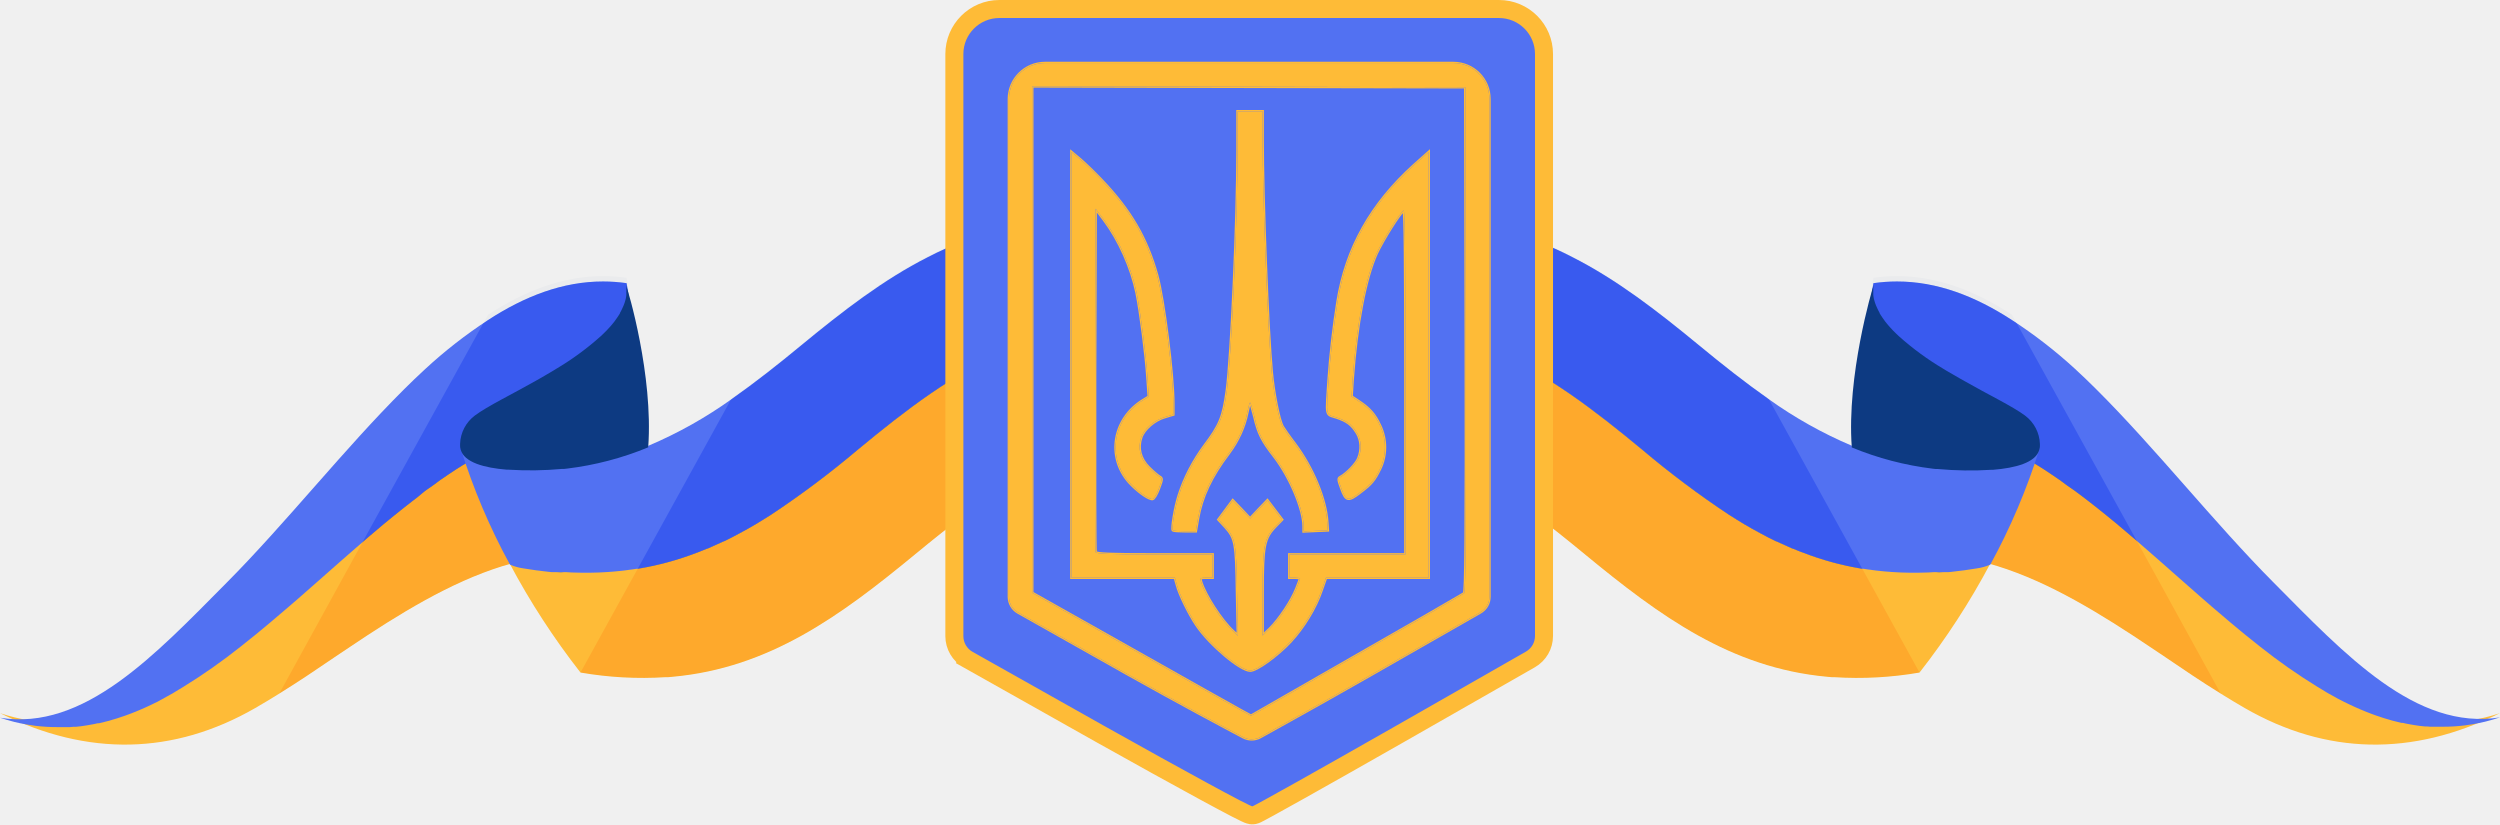
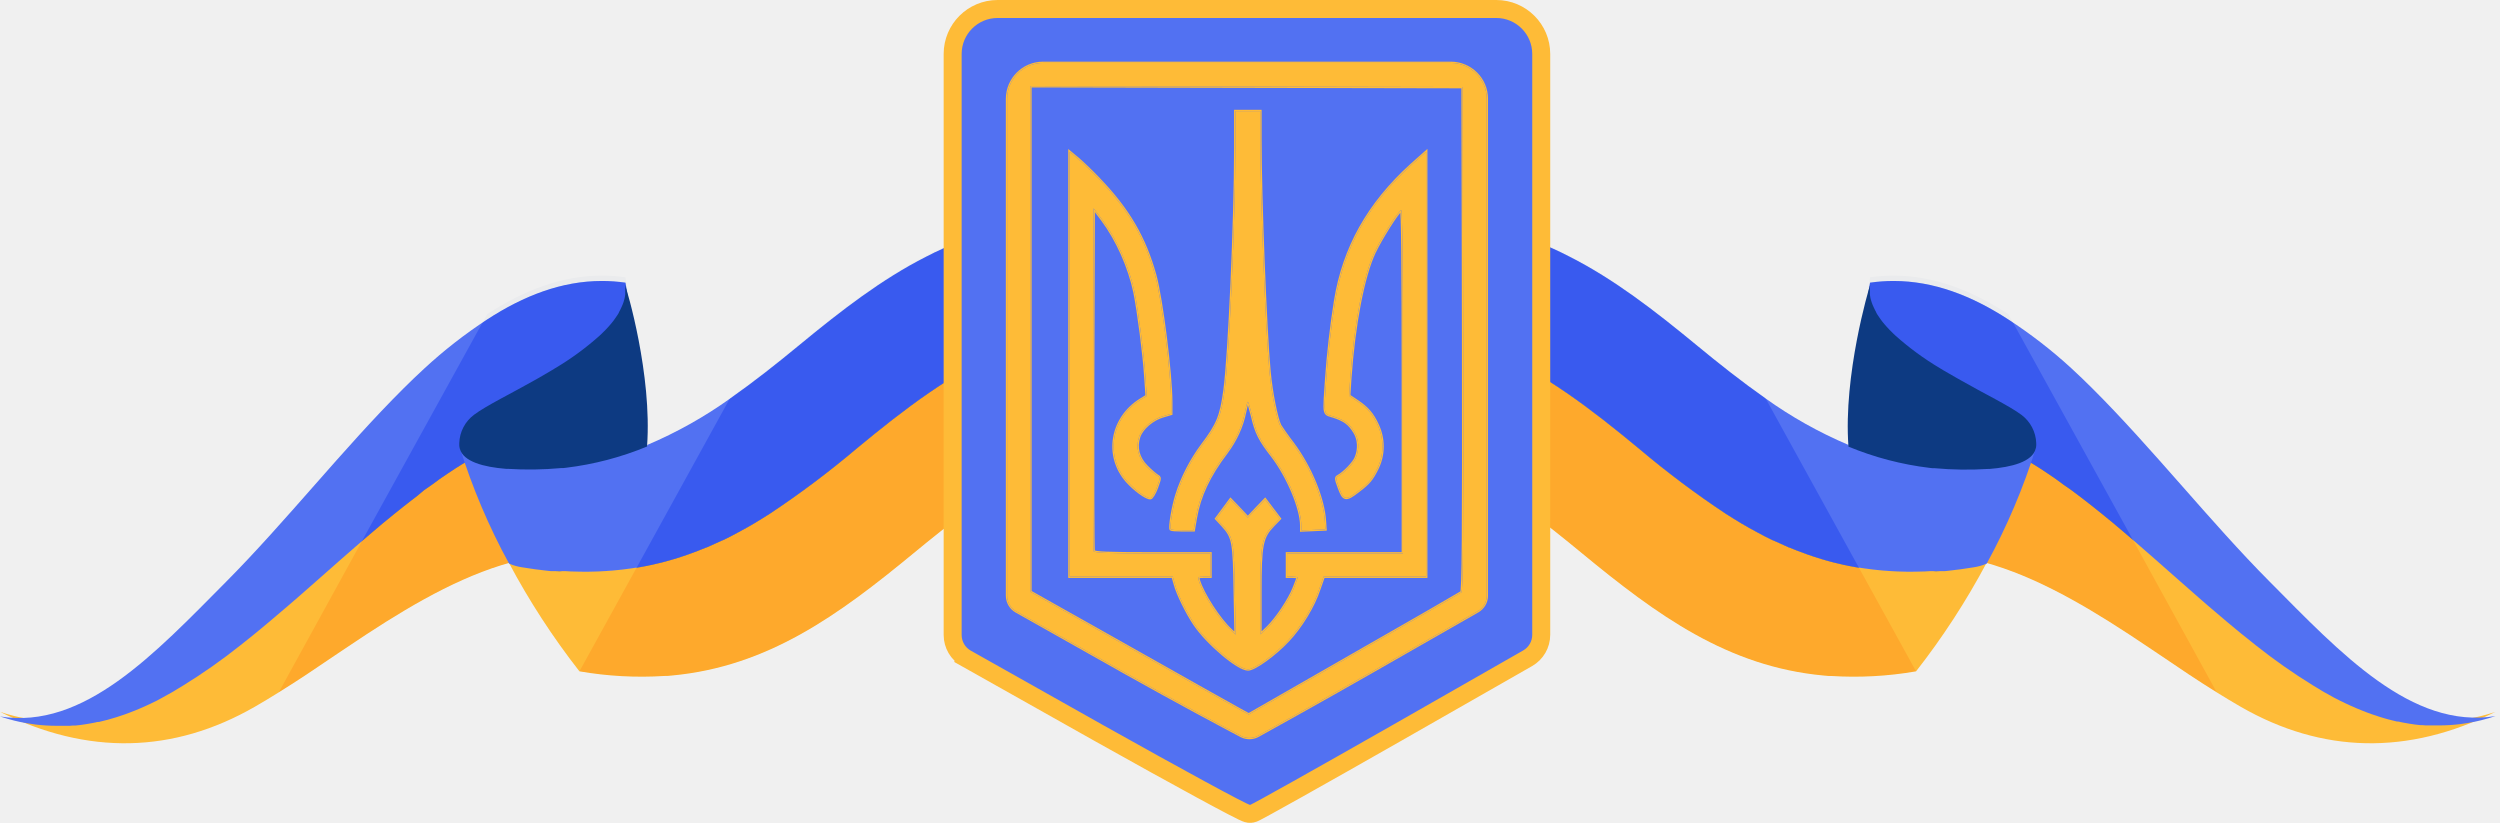
- <svg xmlns="http://www.w3.org/2000/svg" width="555" height="183" viewBox="0 0 555 183" fill="none">
+ <svg xmlns="http://www.w3.org/2000/svg" width="556" height="183" viewBox="0 0 556 183" fill="none">
  <path d="M145.237 126.778C135.964 122.805 125.639 122.006 115.866 124.505C104.255 127.225 92.91 133.619 81.601 141.016C79.185 142.599 76.768 144.243 74.352 145.85C70.232 148.666 66.124 151.422 61.992 153.984C60.212 155.096 58.436 156.164 56.664 157.187C38.541 167.606 19.451 168.005 0.035 158.324C1.098 158.686 2.174 158.988 3.225 159.254L4.433 159.532C5.641 159.774 6.849 159.979 7.973 160.124C9.529 160.313 11.094 160.406 12.661 160.402H13.652C13.99 160.402 14.316 160.402 14.654 160.402H14.884H15.573H15.983H16.261H16.563H16.648L17.397 160.33L17.868 160.269C18.279 160.269 18.69 160.161 19.076 160.088C19.463 160.016 19.717 159.992 20.043 159.919L20.575 159.822L21.082 159.714C21.251 159.714 21.42 159.641 21.59 159.605H21.843H22.085C22.653 159.472 23.293 159.327 23.8 159.17C24.308 159.012 25.093 158.807 25.734 158.602C26.374 158.396 26.942 158.215 27.546 157.997L28.307 157.719L28.597 157.61L28.899 157.502L29.588 157.224C30.422 156.897 31.243 156.547 32.077 156.172L33.152 155.677L34.674 154.939L35.883 154.287L37.091 153.61L37.369 153.465L37.864 153.187L38.347 152.909C38.77 152.667 39.193 152.425 39.556 152.171L39.737 152.075L40.462 151.628C44.881 148.908 49.134 145.925 53.196 142.696C54.259 141.862 55.335 141.003 56.398 140.133L57.485 139.239C58.202 138.659 58.915 138.066 59.624 137.462C61.049 136.27 62.471 135.061 63.889 133.836L66.015 131.987C67.441 130.778 68.854 129.509 70.28 128.24L72.406 126.367L75.669 123.49L78.798 120.758L81.661 118.281L84.199 116.129L85.975 114.655L87.328 113.543C88.089 112.926 88.85 112.334 89.623 111.706L91.436 110.291L92.511 109.47L92.898 109.167C93.345 108.829 93.792 108.491 94.239 108.176C94.686 107.862 95.217 107.439 95.713 107.089L95.979 106.907L97.477 105.735L98.455 105.07L99.555 104.333C100.159 103.922 100.763 103.523 101.379 103.124L102.745 102.266C103.385 101.867 104.025 101.492 104.666 101.118L105.874 100.441L106.381 100.163C106.84 99.897 107.312 99.655 107.771 99.413C108.23 99.172 108.786 98.882 109.293 98.628L109.498 98.531L110.707 97.939L111.25 97.685C111.77 97.443 112.289 97.226 112.797 97.008L114.198 96.416L115.008 96.102L116.458 95.57C116.627 95.499 116.8 95.438 116.977 95.389C117.569 95.171 118.185 94.978 118.765 94.796C119.031 94.724 119.285 94.639 119.551 94.579C120.251 94.373 120.952 94.192 121.653 94.023L122.354 93.866L123.26 93.672L124.19 93.503L125.133 93.346L126.075 93.213H126.546L127.162 93.141H127.319H127.501H128.371C128.709 93.141 129.059 93.141 129.41 93.068C133.765 92.856 138.125 93.367 142.313 94.579L145.237 126.778Z" fill="#FEBB37" />
  <path d="M140.224 73.56C138.291 81.863 132.878 88.837 129.35 94.107C129 94.107 128.65 94.107 128.311 94.179H127.441H127.26H127.103L126.487 94.252H126.016L125.073 94.385L124.131 94.542L123.201 94.711L122.294 94.904L121.594 95.062C120.893 95.231 120.192 95.412 119.491 95.618C119.226 95.678 118.972 95.763 118.706 95.835C118.114 96.016 117.498 96.21 116.918 96.427C116.741 96.477 116.568 96.537 116.398 96.609L114.948 97.141L114.139 97.455L112.737 98.047C112.23 98.265 111.711 98.482 111.191 98.724L110.647 98.978L109.439 99.57L109.234 99.667C108.726 99.92 108.219 100.174 107.711 100.452C107.204 100.73 106.781 100.936 106.322 101.202L105.814 101.48L104.606 102.156C103.966 102.531 103.326 102.906 102.685 103.305L101.32 104.163C100.716 104.55 100.112 104.948 99.496 105.371C98.36 106.133 97.212 106.919 96.088 107.789C95.508 108.2 94.929 108.603 94.349 108.997L92.645 110.412L91.57 111.233L89.757 112.648C88.984 113.252 88.223 113.856 87.462 114.485L86.109 115.597C85.517 116.08 84.9 116.564 84.333 117.071L81.795 119.223L78.932 121.7L75.803 124.432L72.54 127.309L70.414 129.182L66.149 132.929L64.047 134.742C62.629 135.975 61.208 137.183 59.782 138.368C59.073 138.972 58.36 139.564 57.643 140.145L56.556 141.039C55.493 141.909 54.417 142.767 53.354 143.601C49.292 146.831 45.039 149.814 40.62 152.533L39.714 153.077C39.303 153.331 38.88 153.573 38.505 153.814L38.022 154.092L37.249 154.516L36.041 155.192L34.833 155.845L33.31 156.582L32.235 157.078C31.401 157.453 30.58 157.803 29.746 158.129L28.755 158.516L28.465 158.625L27.704 158.903C27.1 159.12 26.496 159.326 25.892 159.507C25.288 159.689 24.611 159.906 23.959 160.075C23.306 160.245 22.654 160.414 22.001 160.559H21.748C21.578 160.559 21.409 160.643 21.24 160.668L20.709 160.776L20.177 160.873L19.21 161.042C18.812 161.115 18.401 161.175 18.002 161.224L16.794 161.357H16.528H16.226L15.537 161.417H14.849H14.619C14.293 161.417 13.955 161.417 13.616 161.417H12.626C11.059 161.42 9.493 161.327 7.938 161.139C6.73 160.994 5.582 160.788 4.398 160.547L3.19 160.269C2.126 160.003 1.063 159.689 0 159.338C18.655 162.36 34.458 145.33 50.261 129.412C63.551 116.044 76.407 99.654 89.721 86.408C91.256 84.885 92.79 83.398 94.349 81.972C98.703 77.945 103.387 74.29 108.352 71.046C116.495 65.752 124.94 62.488 133.869 62.488C135.619 62.488 137.368 62.613 139.1 62.863C139.1 62.863 140.683 71.577 140.224 73.56Z" fill="#5271F2" />
  <g style="mix-blend-mode:soft-light" opacity="0.5">
    <path d="M145.239 126.778C135.966 122.806 125.641 122.007 115.868 124.506C104.257 127.226 92.912 133.619 81.603 141.016C79.187 142.6 76.77 144.244 74.354 145.851C70.234 148.667 66.126 151.423 61.994 153.985L81.772 118.016L108.353 69.839C116.496 64.545 124.942 61.281 133.87 61.281C135.621 61.281 137.369 61.406 139.102 61.656C139.102 61.656 140.648 70.37 140.189 72.353C138.256 80.656 132.843 87.63 129.315 92.9C133.67 92.688 138.03 93.198 142.219 94.411L145.239 126.778Z" fill="#102242" />
  </g>
  <path d="M277.502 96.766C247.853 91.786 228.582 102.809 209.202 118.159C207.197 119.742 205.179 121.386 203.161 123.054C186.5 136.785 170.806 148.255 149.432 150.237L148.345 150.334H147.801C141.472 150.738 135.117 150.393 128.869 149.306C122.938 141.723 117.682 133.634 113.162 125.133C114.121 125.552 115.134 125.836 116.171 125.979C117.985 126.321 119.816 126.571 121.656 126.728L122.465 126.813H123.009H123.504H123.891C124.314 126.813 124.713 126.886 125.099 126.898H125.22H125.679L126.887 126.97H127.02C129.658 127.08 132.3 127.044 134.934 126.861L135.925 126.789C137.326 126.68 138.691 126.523 140.033 126.33C140.427 126.281 140.83 126.221 141.241 126.148H141.41H141.555C142.195 126.04 142.836 125.931 143.464 125.798L144.986 125.484L145.602 125.339C146.074 125.242 146.533 125.121 146.992 125.012L147.91 124.77L148.744 124.541L149.529 124.311L149.904 124.202C150.931 123.888 151.945 123.562 152.96 123.199C153.697 122.945 154.422 122.679 155.147 122.389C155.872 122.099 156.355 121.918 156.984 121.652H157.056C158.264 121.144 159.473 120.601 160.62 120.045H160.681L162.408 119.186C163.617 118.582 164.764 117.978 165.924 117.289C166.516 116.963 167.133 116.624 167.664 116.286L169.368 115.246C169.948 114.896 170.576 114.533 171.083 114.171C177.804 109.716 184.259 104.873 190.415 99.667C211.945 81.899 232.025 67.903 264.755 73.378L277.502 96.766Z" fill="#FEBB37" />
  <path d="M264.828 73.5C232.098 68.025 212.017 81.961 190.487 99.788C184.331 104.995 177.876 109.838 171.156 114.292C170.588 114.655 170.02 115.017 169.44 115.368L167.737 116.407C167.169 116.746 166.528 117.084 165.997 117.411C164.789 118.063 163.665 118.704 162.481 119.308L160.753 120.166H160.693C159.485 120.722 158.276 121.266 157.129 121.774H157.056C156.452 122.028 155.848 122.281 155.22 122.511C154.591 122.741 153.77 123.067 153.033 123.321C152.018 123.683 151.003 124.01 149.976 124.324L149.601 124.433L148.816 124.662L147.982 124.892L147.064 125.134C146.605 125.243 146.146 125.363 145.675 125.46L145.059 125.605L143.536 125.919C142.908 126.052 142.268 126.161 141.627 126.27H141.482H141.313C140.91 126.342 140.508 126.403 140.105 126.451C138.764 126.645 137.399 126.802 135.997 126.911L135.006 126.983C132.372 127.166 129.731 127.202 127.093 127.092H126.96L125.752 127.019H125.292H125.172H124.592H124.35H123.939H123.553H123.057H122.514L121.704 126.935C119.916 126.741 118.079 126.5 116.219 126.185C115.182 126.043 114.17 125.758 113.21 125.339C108.713 117.113 105.042 108.461 102.252 99.51H102.337C103.098 102.411 107.677 103.596 112.606 103.994H112.969C116.93 104.242 120.905 104.186 124.857 103.825H125.304L125.957 103.753C132.152 103.004 138.217 101.414 143.983 99.027C143.983 99.027 143.983 99.027 143.983 98.942C150.517 96.17 156.725 92.684 162.493 88.548C167.652 84.922 172.726 80.921 177.873 76.667C187.14 69.028 196.141 62.078 205.988 57.086C215.976 51.874 227.079 49.162 238.344 49.182C242.997 49.198 247.64 49.602 252.226 50.39C256.399 58.045 260.599 65.748 264.828 73.5Z" fill="#5271F2" />
  <path d="M124.336 127.055L125.158 127.116H124.578L123.539 127.031L124.336 127.055Z" fill="#345BB7" />
  <path d="M143.913 98.797C143.913 98.797 143.913 98.797 143.913 98.882C138.147 101.269 132.082 102.859 125.887 103.607L125.234 103.68H124.787C120.834 104.041 116.86 104.097 112.898 103.849C123.488 104.578 134.102 102.849 143.913 98.797Z" fill="#345BB7" />
  <path d="M143.908 99.218C143.908 99.218 143.908 99.218 143.908 99.303C138.142 101.69 132.077 103.28 125.882 104.029L125.229 104.101H124.782C120.83 104.462 116.855 104.518 112.894 104.27H112.531C107.602 103.872 103.023 102.687 102.261 99.786C102.19 99.543 102.149 99.291 102.141 99.037V98.541C102.18 97.312 102.496 96.108 103.065 95.017C103.634 93.927 104.441 92.979 105.427 92.244C108.109 90.226 113.884 87.41 118.886 84.569L119.998 83.941L122.765 82.321L123.514 81.862C127.035 79.771 130.345 77.342 133.397 74.61C133.579 74.454 133.752 74.289 133.916 74.114C134.436 73.619 134.931 73.111 135.378 72.603L135.777 72.144C135.874 72.023 135.982 71.915 136.067 71.794C136.152 71.673 136.272 71.528 136.381 71.407L136.623 71.069C136.76 70.9 136.885 70.722 136.997 70.537C137.125 70.371 137.242 70.198 137.348 70.017C137.456 69.86 137.541 69.703 137.638 69.546V69.473L137.916 68.953C138.012 68.782 138.097 68.605 138.169 68.422C138.361 68.03 138.526 67.626 138.665 67.213C138.724 67.055 138.773 66.894 138.81 66.73C138.893 66.461 138.954 66.186 138.991 65.908C139.023 65.769 139.043 65.627 139.051 65.484V65.231C139.063 65.034 139.063 64.836 139.051 64.638C139.075 64.189 139.047 63.739 138.967 63.297C139.426 64.3 145.056 83.409 143.908 99.218Z" fill="#0D3A82" />
  <g style="mix-blend-mode:soft-light" opacity="0.5">
    <path d="M277.5 96.766C247.851 91.787 228.58 102.81 209.201 118.16C207.195 119.743 205.177 121.387 203.16 123.055C186.499 136.785 170.804 148.255 149.431 150.237L148.343 150.334H147.8C141.47 150.739 135.116 150.394 128.867 149.307L141.529 126.342L162.455 88.366C167.614 84.74 172.689 80.74 177.836 76.485C187.103 68.846 196.104 61.897 205.951 56.905C215.939 51.692 227.041 48.98 238.306 49C242.959 49.016 247.603 49.42 252.189 50.209C256.409 57.968 260.634 65.724 264.863 73.475L277.5 96.766Z" fill="#102242" />
  </g>
  <path d="M409.762 126.778C419.035 122.805 429.36 122.006 439.133 124.505C450.744 127.225 462.089 133.619 473.398 141.016C475.814 142.599 478.231 144.243 480.647 145.85C484.767 148.666 488.875 151.422 493.007 153.984C494.787 155.096 496.563 156.164 498.335 157.187C516.458 167.606 535.548 168.005 554.964 158.324C553.9 158.686 552.825 158.988 551.774 159.254L550.566 159.532C549.358 159.774 548.149 159.979 547.026 160.124C545.47 160.313 543.905 160.406 542.338 160.402H541.347C541.009 160.402 540.683 160.402 540.344 160.402H540.115H539.426H539.015H538.737H538.435H538.351L537.602 160.33L537.131 160.269C536.72 160.269 536.309 160.161 535.922 160.088C535.536 160.016 535.282 159.992 534.956 159.919L534.424 159.822L533.917 159.714C533.748 159.714 533.578 159.641 533.409 159.605H533.156H532.914C532.346 159.472 531.766 159.327 531.198 159.17C530.63 159.012 529.905 158.807 529.265 158.602C528.625 158.396 528.057 158.215 527.453 157.997L526.692 157.719L526.402 157.61L526.1 157.502L525.411 157.224C524.577 156.897 523.756 156.547 522.922 156.172L521.847 155.677L520.349 154.685L519.08 154.033L517.872 153.356L517.594 153.211L517.099 152.933L516.615 152.655C516.192 152.413 515.769 152.171 515.407 151.918L515.226 151.821L514.501 151.374C510.081 148.654 505.829 145.671 501.766 142.442C500.703 141.608 499.628 140.75 498.565 139.879L497.477 138.985C496.768 138.405 496.056 137.813 495.339 137.208C493.913 136.016 492.491 134.807 491.074 133.582L488.947 131.733C487.522 130.524 486.108 129.255 484.682 127.986L482.556 126.113L479.294 123.236L476.165 120.505L473.229 118.015L470.691 115.863L468.915 114.389L467.562 113.277C466.801 112.66 466.04 112.068 465.267 111.44L463.454 110.026L462.379 109.204L461.992 108.902C461.545 108.563 461.098 108.225 460.651 107.91C460.204 107.596 459.673 107.173 459.177 106.823L458.911 106.641L457.522 105.735L456.543 105.07L455.444 104.333C454.84 103.922 454.236 103.523 453.62 103.124L452.254 102.266C451.614 101.867 450.974 101.492 450.333 101.118L449.125 100.441L448.618 100.163C448.158 99.897 447.687 99.655 447.228 99.413C446.769 99.172 446.213 98.882 445.706 98.628L445.5 98.531L444.292 97.939L443.748 97.685C443.229 97.443 442.709 97.226 442.202 97.008L440.8 96.416L439.991 96.102L438.541 95.57C438.372 95.499 438.198 95.438 438.022 95.389C437.43 95.171 436.813 94.978 436.233 94.796C435.968 94.724 435.714 94.639 435.448 94.579C434.747 94.373 434.047 94.192 433.346 94.023L432.645 93.866L431.739 93.672L430.809 93.503L429.866 93.346L428.924 93.213H428.453L427.836 93.141H427.679H427.498H426.628C426.29 93.141 425.94 93.141 425.589 93.068C421.234 92.856 416.874 93.367 412.686 94.579L409.762 126.778Z" fill="#FEBB37" />
  <path d="M414.777 73.56C416.71 81.863 422.123 88.837 425.651 94.107C426.001 94.107 426.352 94.107 426.69 94.179H427.56H427.741H427.898L428.514 94.252H428.985L429.928 94.385L430.87 94.542L431.8 94.711L432.707 94.904L433.407 95.062C434.108 95.231 434.809 95.412 435.51 95.618C435.775 95.678 436.029 95.763 436.295 95.835C436.887 96.016 437.503 96.21 438.083 96.427C438.26 96.477 438.433 96.537 438.603 96.609L440.053 97.141L440.862 97.455L442.264 98.047C442.771 98.265 443.291 98.482 443.81 98.724L444.354 98.978L445.562 99.57L445.767 99.667C446.275 99.92 446.782 100.174 447.29 100.452C447.797 100.73 448.22 100.936 448.679 101.202L449.187 101.48L450.395 102.156C451.035 102.531 451.675 102.906 452.316 103.305L453.681 104.163C454.285 104.55 454.889 104.948 455.505 105.371C456.641 106.133 457.789 106.919 458.913 107.789C459.493 108.2 460.073 108.603 460.652 108.997L462.38 110.291L463.455 111.113L465.268 112.527C466.041 113.131 466.802 113.735 467.563 114.364L468.917 115.476C469.509 115.959 470.125 116.443 470.693 116.95L473.23 119.102L476.093 121.58L479.223 124.311L482.485 127.188L484.611 129.061L488.876 132.808L491.003 134.657C492.42 135.89 493.842 137.099 495.267 138.283C495.976 138.888 496.689 139.48 497.406 140.06L498.493 140.954C499.557 141.825 500.632 142.683 501.695 143.517C505.757 146.746 510.01 149.729 514.43 152.449L515.336 152.993C515.746 153.246 516.169 153.488 516.544 153.73L517.027 154.008L517.8 154.431L519.009 155.108L520.277 155.76L521.8 156.498L522.875 156.993C523.709 157.368 524.53 157.718 525.364 158.045L526.354 158.432L526.645 158.54L527.406 158.818C528.01 159.036 528.614 159.241 529.218 159.423C529.822 159.604 530.499 159.822 531.151 159.991C531.804 160.16 532.456 160.329 533.108 160.474H533.362C533.531 160.474 533.7 160.559 533.87 160.583L534.401 160.692L534.933 160.788L535.899 160.958C536.298 161.03 536.709 161.091 537.108 161.139L538.316 161.272H538.473H538.775L539.464 161.332H540.152H540.382C540.708 161.332 541.046 161.332 541.385 161.332H542.375C543.942 161.335 545.508 161.243 547.063 161.054C548.271 160.909 549.48 160.704 550.603 160.462L551.811 160.184C552.875 159.918 553.938 159.604 555.001 159.253C536.346 162.275 520.543 145.245 504.74 129.327C491.45 115.959 478.594 99.57 465.28 86.323C463.745 84.8 462.211 83.314 460.652 81.887C456.295 77.889 451.611 74.263 446.649 71.046C438.506 65.752 430.061 62.488 421.132 62.488C419.382 62.488 417.633 62.613 415.901 62.863C415.901 62.863 414.318 71.577 414.777 73.56Z" fill="#5271F2" />
  <g style="mix-blend-mode:soft-light" opacity="0.5">
    <path d="M409.762 126.778C419.035 122.806 429.36 122.007 439.133 124.506C450.744 127.226 462.089 133.619 473.398 141.016C475.814 142.6 478.231 144.244 480.647 145.851C484.767 148.667 488.875 151.423 493.007 153.985L473.229 118.016L446.648 69.839C438.505 64.545 430.06 61.281 421.131 61.281C419.38 61.281 417.632 61.406 415.899 61.656C415.899 61.656 414.353 70.37 414.812 72.353C416.745 80.656 422.158 87.63 425.686 92.9C421.331 92.688 416.971 93.198 412.782 94.411L409.762 126.778Z" fill="#102242" />
  </g>
  <path d="M277.5 96.768C307.149 91.788 326.42 102.811 345.8 118.161C347.805 119.744 349.823 121.388 351.841 123.056C368.502 136.786 384.196 148.257 405.57 150.239L406.657 150.336H407.201C413.53 150.74 419.885 150.395 426.133 149.308C432.064 141.725 437.32 133.636 441.84 125.135C440.881 125.554 439.868 125.838 438.831 125.981C437.017 126.323 435.186 126.573 433.346 126.73L432.537 126.815H431.993H431.933H431.437H431.051C430.628 126.815 430.229 126.888 429.842 126.9H429.734H429.275L428.066 126.972H427.933C425.296 127.082 422.654 127.046 420.02 126.863L419.029 126.791C417.627 126.682 416.262 126.525 414.921 126.332C414.526 126.283 414.124 126.223 413.713 126.15H413.544H413.399C412.758 126.041 412.118 125.933 411.49 125.8L409.967 125.485L409.351 125.34C408.88 125.244 408.421 125.123 407.962 125.014L407.044 124.772L406.21 124.543L405.425 124.313L405.05 124.204C404.023 123.89 403.008 123.564 401.993 123.201C401.256 122.947 400.531 122.681 399.806 122.391C399.082 122.101 398.598 121.92 397.97 121.654H397.897C396.689 121.146 395.481 120.603 394.333 120.047H394.273L392.545 119.188C391.337 118.584 390.189 117.98 389.029 117.291C388.437 116.964 387.821 116.626 387.289 116.288L385.586 115.248C385.006 114.898 384.378 114.535 383.87 114.172C377.15 109.718 370.695 104.875 364.539 99.669C343.009 81.901 322.928 67.905 290.198 73.38L277.5 96.768Z" fill="#FEBB37" />
  <path d="M290.174 73.5C322.904 68.025 342.984 81.961 364.515 99.788C370.671 104.995 377.125 109.838 383.846 114.292C384.414 114.655 384.982 115.017 385.562 115.368L387.265 116.407C387.833 116.746 388.473 117.084 389.005 117.411C390.213 118.063 391.337 118.704 392.521 119.308L394.249 120.166H394.309C395.517 120.722 396.725 121.266 397.873 121.774H397.946C398.55 122.028 399.154 122.281 399.782 122.511C400.41 122.741 401.232 123.067 401.969 123.321C402.984 123.683 403.999 124.01 405.026 124.324L405.4 124.433L406.186 124.662L407.019 124.892L407.937 125.134C408.397 125.243 408.856 125.363 409.327 125.46L409.943 125.605L411.465 125.919C412.094 126.052 412.734 126.161 413.374 126.27H413.519H413.688C414.091 126.342 414.494 126.403 414.897 126.451C416.238 126.645 417.603 126.802 419.005 126.911L419.995 126.983C422.629 127.166 425.271 127.202 427.909 127.092H428.042L429.25 127.019H429.709H429.83H430.41H430.652H431.062H431.449H431.944H432.005H432.549L433.358 126.935C435.146 126.741 436.983 126.5 438.843 126.185C439.88 126.043 440.892 125.758 441.852 125.339C446.349 117.113 450.02 108.461 452.81 99.51H452.726C451.964 102.411 447.385 103.596 442.456 103.994H442.093C438.132 104.242 434.157 104.186 430.205 103.825H429.758L429.105 103.753C422.91 103.004 416.845 101.414 411.079 99.027C411.079 99.027 411.079 99.027 411.079 98.942C404.545 96.17 398.337 92.684 392.569 88.548C387.41 84.922 382.336 80.921 377.189 76.667C367.922 69.028 358.921 62.078 349.074 57.086C339.086 51.874 327.983 49.162 316.718 49.182C312.065 49.198 307.422 49.602 302.836 50.39C298.631 58.045 294.411 65.748 290.174 73.5Z" fill="#5271F2" />
  <path d="M430.665 127.055L429.844 127.116H430.424L431.463 127.031L430.665 127.055Z" fill="#345BB7" />
  <path d="M411.092 98.797C411.092 98.797 411.092 98.797 411.092 98.882C416.858 101.269 422.923 102.859 429.118 103.607L429.771 103.68H430.218C434.17 104.041 438.145 104.097 442.106 103.849C431.517 104.578 420.903 102.849 411.092 98.797Z" fill="#345BB7" />
  <path d="M411.092 99.242C411.092 99.242 411.092 99.242 411.092 99.327C416.858 101.714 422.922 103.304 429.118 104.053L429.77 104.125H430.217C434.17 104.486 438.145 104.543 442.106 104.295H442.469C447.398 103.896 451.977 102.711 452.738 99.81C452.81 99.567 452.85 99.315 452.859 99.061V98.566C452.82 97.336 452.504 96.132 451.935 95.042C451.366 93.951 450.558 93.004 449.573 92.268C446.891 90.25 441.055 87.434 436.113 84.593L435.002 83.965L432.151 82.321L431.401 81.862C427.88 79.771 424.57 77.342 421.518 74.61C421.337 74.454 421.163 74.289 420.999 74.114C420.479 73.619 419.984 73.111 419.537 72.603L419.138 72.144C419.042 72.023 418.933 71.915 418.848 71.794C418.764 71.673 418.643 71.528 418.534 71.407L418.292 71.069C418.156 70.9 418.03 70.722 417.918 70.537C417.79 70.371 417.673 70.198 417.568 70.017C417.459 69.86 417.374 69.703 417.278 69.546V69.473L417 68.953C416.903 68.782 416.818 68.605 416.746 68.422C416.554 68.03 416.389 67.626 416.251 67.213C416.191 67.055 416.143 66.894 416.106 66.73C416.022 66.461 415.962 66.186 415.924 65.908C415.892 65.769 415.872 65.627 415.864 65.485V65.231C415.852 65.034 415.852 64.836 415.864 64.638C415.84 64.189 415.869 63.739 415.949 63.297C415.574 64.324 409.944 83.433 411.092 99.242Z" fill="#0D3A82" />
  <g style="mix-blend-mode:soft-light" opacity="0.5">
    <path d="M277.5 96.766C307.149 91.787 326.42 102.81 345.8 118.16C347.805 119.743 349.823 121.387 351.841 123.055C368.502 136.785 384.196 148.255 405.57 150.237L406.657 150.334H407.201C413.53 150.739 419.885 150.394 426.133 149.307L413.471 126.342L392.545 88.366C387.386 84.74 382.312 80.74 377.165 76.485C367.898 68.846 358.897 61.897 349.05 56.905C339.062 51.692 327.959 48.98 316.694 49C312.041 49.016 307.398 49.42 302.812 50.209C298.591 57.968 294.367 65.724 290.138 73.475L277.5 96.766Z" fill="#102242" />
  </g>
  <path d="M310.813 162.922L310.815 162.921L339.745 146.399C341.615 145.331 342.77 143.342 342.77 141.188V12C342.77 6.477 338.293 2 332.77 2H221.869C216.346 2 211.869 6.477 211.869 12V141.219C211.869 143.386 213.038 145.385 214.926 146.448L215.907 144.705L214.926 146.448L244.543 163.116L244.546 163.117C253.254 167.998 261.27 172.433 267.172 175.637C270.121 177.239 272.55 178.538 274.277 179.432C275.138 179.878 275.84 180.232 276.35 180.475C276.601 180.595 276.833 180.7 277.025 180.778C277.118 180.815 277.239 180.862 277.367 180.9C277.43 180.919 277.533 180.948 277.657 180.969L277.66 180.969C277.738 180.983 278.044 181.035 278.419 180.96C278.675 180.909 278.896 180.808 278.916 180.799L278.917 180.798C278.996 180.763 279.079 180.724 279.157 180.685C279.317 180.607 279.522 180.501 279.762 180.375C280.246 180.12 280.921 179.755 281.76 179.295C283.441 178.374 285.811 177.057 288.693 175.442C294.46 172.21 302.295 167.778 310.813 162.922Z" fill="#5271F2" stroke="#FEBB37" stroke-width="4" />
-   <mask id="path-20-outside-1_536_5013" maskUnits="userSpaceOnUse" x="222.986" y="13" width="108" height="152" fill="black">
+   <mask id="path-20-outside-1_1245_6816" maskUnits="userSpaceOnUse" x="222.986" y="13" width="108" height="152" fill="black">
    <rect fill="white" x="222.986" y="13" width="108" height="152" />
    <path d="M282.315 82.625C281.443 73.343 280.293 43.949 280.293 30.938V24.71H274.742V33.12C274.742 48.947 273.394 79.015 272.363 86.751C271.57 92.582 270.816 94.406 267.406 98.928C264.948 102.221 262.886 106.188 261.696 109.996C260.824 112.693 260.07 117.374 260.388 117.731C260.506 117.85 261.696 117.929 263.044 117.929H265.463L265.939 115.152C266.772 110.313 268.873 105.791 272.759 100.674C274.861 97.857 276.249 94.803 276.883 91.63C277.121 90.4 277.399 89.368 277.518 89.368C277.636 89.368 278.033 90.757 278.469 92.463C279.342 96.231 280.135 97.818 282.95 101.427C286.439 105.989 289.413 113.09 289.413 116.898V117.969L294.766 117.731L294.647 115.946C294.33 110.868 291.475 103.927 287.51 98.611C286.201 96.905 284.972 95.12 284.695 94.644C283.902 93.097 282.752 87.306 282.315 82.625Z" />
    <path d="M256.898 61.205C254.598 52.914 250.99 46.686 244.407 39.824C242.901 38.237 240.799 36.214 239.768 35.341L237.865 33.755V128.243H260.824L261.3 129.909C261.855 132.051 263.996 136.375 265.661 138.834C268.596 143.158 275.376 148.87 277.557 148.87C278.985 148.87 283.545 145.578 286.479 142.444C289.374 139.35 292.11 134.867 293.379 131.059L294.37 128.243H317.17V33.755L313.919 36.65C304.362 45.298 298.851 55.096 296.947 66.956C296.075 72.391 295.322 78.976 294.965 84.291C294.921 84.948 294.88 85.548 294.842 86.097C294.558 90.256 294.473 91.492 295.045 92.031C295.287 92.259 295.646 92.362 296.158 92.509C296.314 92.554 296.484 92.603 296.67 92.661C299.049 93.454 300.12 94.248 301.269 96.152C302.221 97.699 302.34 99.92 301.547 101.784C301.071 102.975 299.009 105.117 297.582 105.91C297.027 106.188 297.066 106.505 297.82 108.528C298.811 111.265 299.327 111.344 301.944 109.321C304.481 107.417 305.116 106.624 306.385 104.046C307.812 101.031 307.812 97.58 306.385 94.525C305.235 92.026 304.085 90.717 301.706 89.13L300.04 88.02L300.278 84.212C301.151 71.954 303.173 61.562 305.631 56.206C307.098 53.112 310.786 47.242 311.619 46.726C311.896 46.567 312.015 58.943 312.015 84.767V123.086H286.241V128.243H287.431C288.105 128.243 288.62 128.322 288.62 128.441C288.62 128.52 288.263 129.552 287.788 130.702C286.757 133.36 283.981 137.525 281.919 139.548L280.293 141.095V131.694C280.293 121.063 280.61 119.476 283.227 116.779L284.615 115.351L281.364 111.067L279.421 113.09L277.518 115.113L275.614 113.09L273.671 111.067L270.499 115.351L272.006 116.977C274.266 119.476 274.464 120.547 274.623 131.416L274.821 141.135L273.751 140.143C271.133 137.723 267.525 132.13 266.613 129.116C266.375 128.322 266.494 128.243 267.763 128.243H269.19V123.086H256.303C246.35 123.086 243.337 122.967 243.218 122.57C243.099 122.332 243.059 105.037 243.099 84.212L243.218 46.329L245.161 48.907C248.492 53.39 251.148 59.38 252.338 65.013C253.171 69.138 254.44 78.817 254.757 83.974L255.034 88.059L253.686 88.892C247.104 92.978 245.676 101.388 250.633 107.021C252.338 108.925 254.876 110.789 255.827 110.789C256.145 110.789 256.779 109.758 257.255 108.488C258.048 106.346 258.048 106.188 257.414 105.831C257.017 105.593 255.946 104.68 255.034 103.768C253.131 101.864 252.536 99.523 253.329 97.143C253.924 95.279 256.343 93.216 258.603 92.582L260.467 92.026V89.567C260.467 83.26 258.365 66.52 256.898 61.205Z" />
    <path fill-rule="evenodd" clip-rule="evenodd" d="M330.652 132.468C330.652 133.903 329.884 135.228 328.638 135.94L304.64 149.663C293.643 155.941 283.77 161.422 279.784 163.626C278.612 164.274 277.208 164.289 276.024 163.664C271.963 161.52 261.853 156.141 250.593 149.822L226.023 135.975C224.765 135.266 223.986 133.934 223.986 132.49V22C223.986 17.582 227.568 14 231.986 14H322.652C327.07 14 330.652 17.582 330.652 22V132.468ZM229.141 131.615V19.157L325.299 19.355L325.418 75.326C325.497 119.833 325.378 131.416 325.021 131.734C324.744 131.932 313.998 138.16 301.111 145.498L277.716 158.906L274.9 157.359C273.354 156.526 262.449 150.377 250.633 143.713L229.141 131.615Z" />
  </mask>
  <path d="M282.315 82.625C281.443 73.343 280.293 43.949 280.293 30.938V24.71H274.742V33.12C274.742 48.947 273.394 79.015 272.363 86.751C271.57 92.582 270.816 94.406 267.406 98.928C264.948 102.221 262.886 106.188 261.696 109.996C260.824 112.693 260.07 117.374 260.388 117.731C260.506 117.85 261.696 117.929 263.044 117.929H265.463L265.939 115.152C266.772 110.313 268.873 105.791 272.759 100.674C274.861 97.857 276.249 94.803 276.883 91.63C277.121 90.4 277.399 89.368 277.518 89.368C277.636 89.368 278.033 90.757 278.469 92.463C279.342 96.231 280.135 97.818 282.95 101.427C286.439 105.989 289.413 113.09 289.413 116.898V117.969L294.766 117.731L294.647 115.946C294.33 110.868 291.475 103.927 287.51 98.611C286.201 96.905 284.972 95.12 284.695 94.644C283.902 93.097 282.752 87.306 282.315 82.625Z" fill="#FEBB37" />
  <path d="M256.898 61.205C254.598 52.914 250.99 46.686 244.407 39.824C242.901 38.237 240.799 36.214 239.768 35.341L237.865 33.755V128.243H260.824L261.3 129.909C261.855 132.051 263.996 136.375 265.661 138.834C268.596 143.158 275.376 148.87 277.557 148.87C278.985 148.87 283.545 145.578 286.479 142.444C289.374 139.35 292.11 134.867 293.379 131.059L294.37 128.243H317.17V33.755L313.919 36.65C304.362 45.298 298.851 55.096 296.947 66.956C296.075 72.391 295.322 78.976 294.965 84.291C294.921 84.948 294.88 85.548 294.842 86.097C294.558 90.256 294.473 91.492 295.045 92.031C295.287 92.259 295.646 92.362 296.158 92.509C296.314 92.554 296.484 92.603 296.67 92.661C299.049 93.454 300.12 94.248 301.269 96.152C302.221 97.699 302.34 99.92 301.547 101.784C301.071 102.975 299.009 105.117 297.582 105.91C297.027 106.188 297.066 106.505 297.82 108.528C298.811 111.265 299.327 111.344 301.944 109.321C304.481 107.417 305.116 106.624 306.385 104.046C307.812 101.031 307.812 97.58 306.385 94.525C305.235 92.026 304.085 90.717 301.706 89.13L300.04 88.02L300.278 84.212C301.151 71.954 303.173 61.562 305.631 56.206C307.098 53.112 310.786 47.242 311.619 46.726C311.896 46.567 312.015 58.943 312.015 84.767V123.086H286.241V128.243H287.431C288.105 128.243 288.62 128.322 288.62 128.441C288.62 128.52 288.263 129.552 287.788 130.702C286.757 133.36 283.981 137.525 281.919 139.548L280.293 141.095V131.694C280.293 121.063 280.61 119.476 283.227 116.779L284.615 115.351L281.364 111.067L279.421 113.09L277.518 115.113L275.614 113.09L273.671 111.067L270.499 115.351L272.006 116.977C274.266 119.476 274.464 120.547 274.623 131.416L274.821 141.135L273.751 140.143C271.133 137.723 267.525 132.13 266.613 129.116C266.375 128.322 266.494 128.243 267.763 128.243H269.19V123.086H256.303C246.35 123.086 243.337 122.967 243.218 122.57C243.099 122.332 243.059 105.037 243.099 84.212L243.218 46.329L245.161 48.907C248.492 53.39 251.148 59.38 252.338 65.013C253.171 69.138 254.44 78.817 254.757 83.974L255.034 88.059L253.686 88.892C247.104 92.978 245.676 101.388 250.633 107.021C252.338 108.925 254.876 110.789 255.827 110.789C256.145 110.789 256.779 109.758 257.255 108.488C258.048 106.346 258.048 106.188 257.414 105.831C257.017 105.593 255.946 104.68 255.034 103.768C253.131 101.864 252.536 99.523 253.329 97.143C253.924 95.279 256.343 93.216 258.603 92.582L260.467 92.026V89.567C260.467 83.26 258.365 66.52 256.898 61.205Z" fill="#FEBB37" />
  <path fill-rule="evenodd" clip-rule="evenodd" d="M330.652 132.468C330.652 133.903 329.884 135.228 328.638 135.94L304.64 149.663C293.643 155.941 283.77 161.422 279.784 163.626C278.612 164.274 277.208 164.289 276.024 163.664C271.963 161.52 261.853 156.141 250.593 149.822L226.023 135.975C224.765 135.266 223.986 133.934 223.986 132.49V22C223.986 17.582 227.568 14 231.986 14H322.652C327.07 14 330.652 17.582 330.652 22V132.468ZM229.141 131.615V19.157L325.299 19.355L325.418 75.326C325.497 119.833 325.378 131.416 325.021 131.734C324.744 131.932 313.998 138.16 301.111 145.498L277.716 158.906L274.9 157.359C273.354 156.526 262.449 150.377 250.633 143.713L229.141 131.615Z" fill="#FEBB37" />
-   <path d="M282.315 82.625C281.443 73.343 280.293 43.949 280.293 30.938V24.71H274.742V33.12C274.742 48.947 273.394 79.015 272.363 86.751C271.57 92.582 270.816 94.406 267.406 98.928C264.948 102.221 262.886 106.188 261.696 109.996C260.824 112.693 260.07 117.374 260.388 117.731C260.506 117.85 261.696 117.929 263.044 117.929H265.463L265.939 115.152C266.772 110.313 268.873 105.791 272.759 100.674C274.861 97.857 276.249 94.803 276.883 91.63C277.121 90.4 277.399 89.368 277.518 89.368C277.636 89.368 278.033 90.757 278.469 92.463C279.342 96.231 280.135 97.818 282.95 101.427C286.439 105.989 289.413 113.09 289.413 116.898V117.969L294.766 117.731L294.647 115.946C294.33 110.868 291.475 103.927 287.51 98.611C286.201 96.905 284.972 95.12 284.695 94.644C283.902 93.097 282.752 87.306 282.315 82.625Z" stroke="#FEBB37" stroke-width="0.579" mask="url(#path-20-outside-1_536_5013)" />
-   <path d="M256.898 61.205C254.598 52.914 250.99 46.686 244.407 39.824C242.901 38.237 240.799 36.214 239.768 35.341L237.865 33.755V128.243H260.824L261.3 129.909C261.855 132.051 263.996 136.375 265.661 138.834C268.596 143.158 275.376 148.87 277.557 148.87C278.985 148.87 283.545 145.578 286.479 142.444C289.374 139.35 292.11 134.867 293.379 131.059L294.37 128.243H317.17V33.755L313.919 36.65C304.362 45.298 298.851 55.096 296.947 66.956C296.075 72.391 295.322 78.976 294.965 84.291C294.921 84.948 294.88 85.548 294.842 86.097C294.558 90.256 294.473 91.492 295.045 92.031C295.287 92.259 295.646 92.362 296.158 92.509C296.314 92.554 296.484 92.603 296.67 92.661C299.049 93.454 300.12 94.248 301.269 96.152C302.221 97.699 302.34 99.92 301.547 101.784C301.071 102.975 299.009 105.117 297.582 105.91C297.027 106.188 297.066 106.505 297.82 108.528C298.811 111.265 299.327 111.344 301.944 109.321C304.481 107.417 305.116 106.624 306.385 104.046C307.812 101.031 307.812 97.58 306.385 94.525C305.235 92.026 304.085 90.717 301.706 89.13L300.04 88.02L300.278 84.212C301.151 71.954 303.173 61.562 305.631 56.206C307.098 53.112 310.786 47.242 311.619 46.726C311.896 46.567 312.015 58.943 312.015 84.767V123.086H286.241V128.243H287.431C288.105 128.243 288.62 128.322 288.62 128.441C288.62 128.52 288.263 129.552 287.788 130.702C286.757 133.36 283.981 137.525 281.919 139.548L280.293 141.095V131.694C280.293 121.063 280.61 119.476 283.227 116.779L284.615 115.351L281.364 111.067L279.421 113.09L277.518 115.113L275.614 113.09L273.671 111.067L270.499 115.351L272.006 116.977C274.266 119.476 274.464 120.547 274.623 131.416L274.821 141.135L273.751 140.143C271.133 137.723 267.525 132.13 266.613 129.116C266.375 128.322 266.494 128.243 267.763 128.243H269.19V123.086H256.303C246.35 123.086 243.337 122.967 243.218 122.57C243.099 122.332 243.059 105.037 243.099 84.212L243.218 46.329L245.161 48.907C248.492 53.39 251.148 59.38 252.338 65.013C253.171 69.138 254.44 78.817 254.757 83.974L255.034 88.059L253.686 88.892C247.104 92.978 245.676 101.388 250.633 107.021C252.338 108.925 254.876 110.789 255.827 110.789C256.145 110.789 256.779 109.758 257.255 108.488C258.048 106.346 258.048 106.188 257.414 105.831C257.017 105.593 255.946 104.68 255.034 103.768C253.131 101.864 252.536 99.523 253.329 97.143C253.924 95.279 256.343 93.216 258.603 92.582L260.467 92.026V89.567C260.467 83.26 258.365 66.52 256.898 61.205Z" stroke="#FEBB37" stroke-width="0.579" mask="url(#path-20-outside-1_536_5013)" />
-   <path fill-rule="evenodd" clip-rule="evenodd" d="M330.652 132.468C330.652 133.903 329.884 135.228 328.638 135.94L304.64 149.663C293.643 155.941 283.77 161.422 279.784 163.626C278.612 164.274 277.208 164.289 276.024 163.664C271.963 161.52 261.853 156.141 250.593 149.822L226.023 135.975C224.765 135.266 223.986 133.934 223.986 132.49V22C223.986 17.582 227.568 14 231.986 14H322.652C327.07 14 330.652 17.582 330.652 22V132.468ZM229.141 131.615V19.157L325.299 19.355L325.418 75.326C325.497 119.833 325.378 131.416 325.021 131.734C324.744 131.932 313.998 138.16 301.111 145.498L277.716 158.906L274.9 157.359C273.354 156.526 262.449 150.377 250.633 143.713L229.141 131.615Z" stroke="#FEBB37" stroke-width="0.579" mask="url(#path-20-outside-1_536_5013)" />
+   <path d="M282.315 82.625C281.443 73.343 280.293 43.949 280.293 30.938V24.71H274.742V33.12C274.742 48.947 273.394 79.015 272.363 86.751C271.57 92.582 270.816 94.406 267.406 98.928C264.948 102.221 262.886 106.188 261.696 109.996C260.824 112.693 260.07 117.374 260.388 117.731C260.506 117.85 261.696 117.929 263.044 117.929H265.463L265.939 115.152C266.772 110.313 268.873 105.791 272.759 100.674C274.861 97.857 276.249 94.803 276.883 91.63C277.121 90.4 277.399 89.368 277.518 89.368C277.636 89.368 278.033 90.757 278.469 92.463C279.342 96.231 280.135 97.818 282.95 101.427C286.439 105.989 289.413 113.09 289.413 116.898V117.969L294.766 117.731L294.647 115.946C294.33 110.868 291.475 103.927 287.51 98.611C286.201 96.905 284.972 95.12 284.695 94.644C283.902 93.097 282.752 87.306 282.315 82.625Z" stroke="#FEBB37" stroke-width="0.579" mask="url(#path-20-outside-1_1245_6816)" />
+   <path d="M256.898 61.205C254.598 52.914 250.99 46.686 244.407 39.824C242.901 38.237 240.799 36.214 239.768 35.341L237.865 33.755V128.243H260.824L261.3 129.909C261.855 132.051 263.996 136.375 265.661 138.834C268.596 143.158 275.376 148.87 277.557 148.87C278.985 148.87 283.545 145.578 286.479 142.444C289.374 139.35 292.11 134.867 293.379 131.059L294.37 128.243H317.17V33.755L313.919 36.65C304.362 45.298 298.851 55.096 296.947 66.956C296.075 72.391 295.322 78.976 294.965 84.291C294.921 84.948 294.88 85.548 294.842 86.097C294.558 90.256 294.473 91.492 295.045 92.031C295.287 92.259 295.646 92.362 296.158 92.509C296.314 92.554 296.484 92.603 296.67 92.661C299.049 93.454 300.12 94.248 301.269 96.152C302.221 97.699 302.34 99.92 301.547 101.784C301.071 102.975 299.009 105.117 297.582 105.91C297.027 106.188 297.066 106.505 297.82 108.528C298.811 111.265 299.327 111.344 301.944 109.321C304.481 107.417 305.116 106.624 306.385 104.046C307.812 101.031 307.812 97.58 306.385 94.525C305.235 92.026 304.085 90.717 301.706 89.13L300.04 88.02L300.278 84.212C301.151 71.954 303.173 61.562 305.631 56.206C307.098 53.112 310.786 47.242 311.619 46.726C311.896 46.567 312.015 58.943 312.015 84.767V123.086H286.241V128.243H287.431C288.105 128.243 288.62 128.322 288.62 128.441C288.62 128.52 288.263 129.552 287.788 130.702C286.757 133.36 283.981 137.525 281.919 139.548L280.293 141.095V131.694C280.293 121.063 280.61 119.476 283.227 116.779L284.615 115.351L281.364 111.067L279.421 113.09L277.518 115.113L275.614 113.09L273.671 111.067L270.499 115.351L272.006 116.977C274.266 119.476 274.464 120.547 274.623 131.416L274.821 141.135L273.751 140.143C271.133 137.723 267.525 132.13 266.613 129.116C266.375 128.322 266.494 128.243 267.763 128.243H269.19V123.086H256.303C246.35 123.086 243.337 122.967 243.218 122.57C243.099 122.332 243.059 105.037 243.099 84.212L243.218 46.329L245.161 48.907C248.492 53.39 251.148 59.38 252.338 65.013C253.171 69.138 254.44 78.817 254.757 83.974L255.034 88.059L253.686 88.892C247.104 92.978 245.676 101.388 250.633 107.021C252.338 108.925 254.876 110.789 255.827 110.789C256.145 110.789 256.779 109.758 257.255 108.488C258.048 106.346 258.048 106.188 257.414 105.831C257.017 105.593 255.946 104.68 255.034 103.768C253.131 101.864 252.536 99.523 253.329 97.143C253.924 95.279 256.343 93.216 258.603 92.582L260.467 92.026V89.567C260.467 83.26 258.365 66.52 256.898 61.205Z" stroke="#FEBB37" stroke-width="0.579" mask="url(#path-20-outside-1_1245_6816)" />
+   <path fill-rule="evenodd" clip-rule="evenodd" d="M330.652 132.468C330.652 133.903 329.884 135.228 328.638 135.94L304.64 149.663C293.643 155.941 283.77 161.422 279.784 163.626C278.612 164.274 277.208 164.289 276.024 163.664C271.963 161.52 261.853 156.141 250.593 149.822L226.023 135.975C224.765 135.266 223.986 133.934 223.986 132.49V22C223.986 17.582 227.568 14 231.986 14H322.652C327.07 14 330.652 17.582 330.652 22V132.468ZM229.141 131.615V19.157L325.299 19.355L325.418 75.326C325.497 119.833 325.378 131.416 325.021 131.734C324.744 131.932 313.998 138.16 301.111 145.498L277.716 158.906L274.9 157.359C273.354 156.526 262.449 150.377 250.633 143.713L229.141 131.615Z" stroke="#FEBB37" stroke-width="0.579" mask="url(#path-20-outside-1_1245_6816)" />
</svg>
